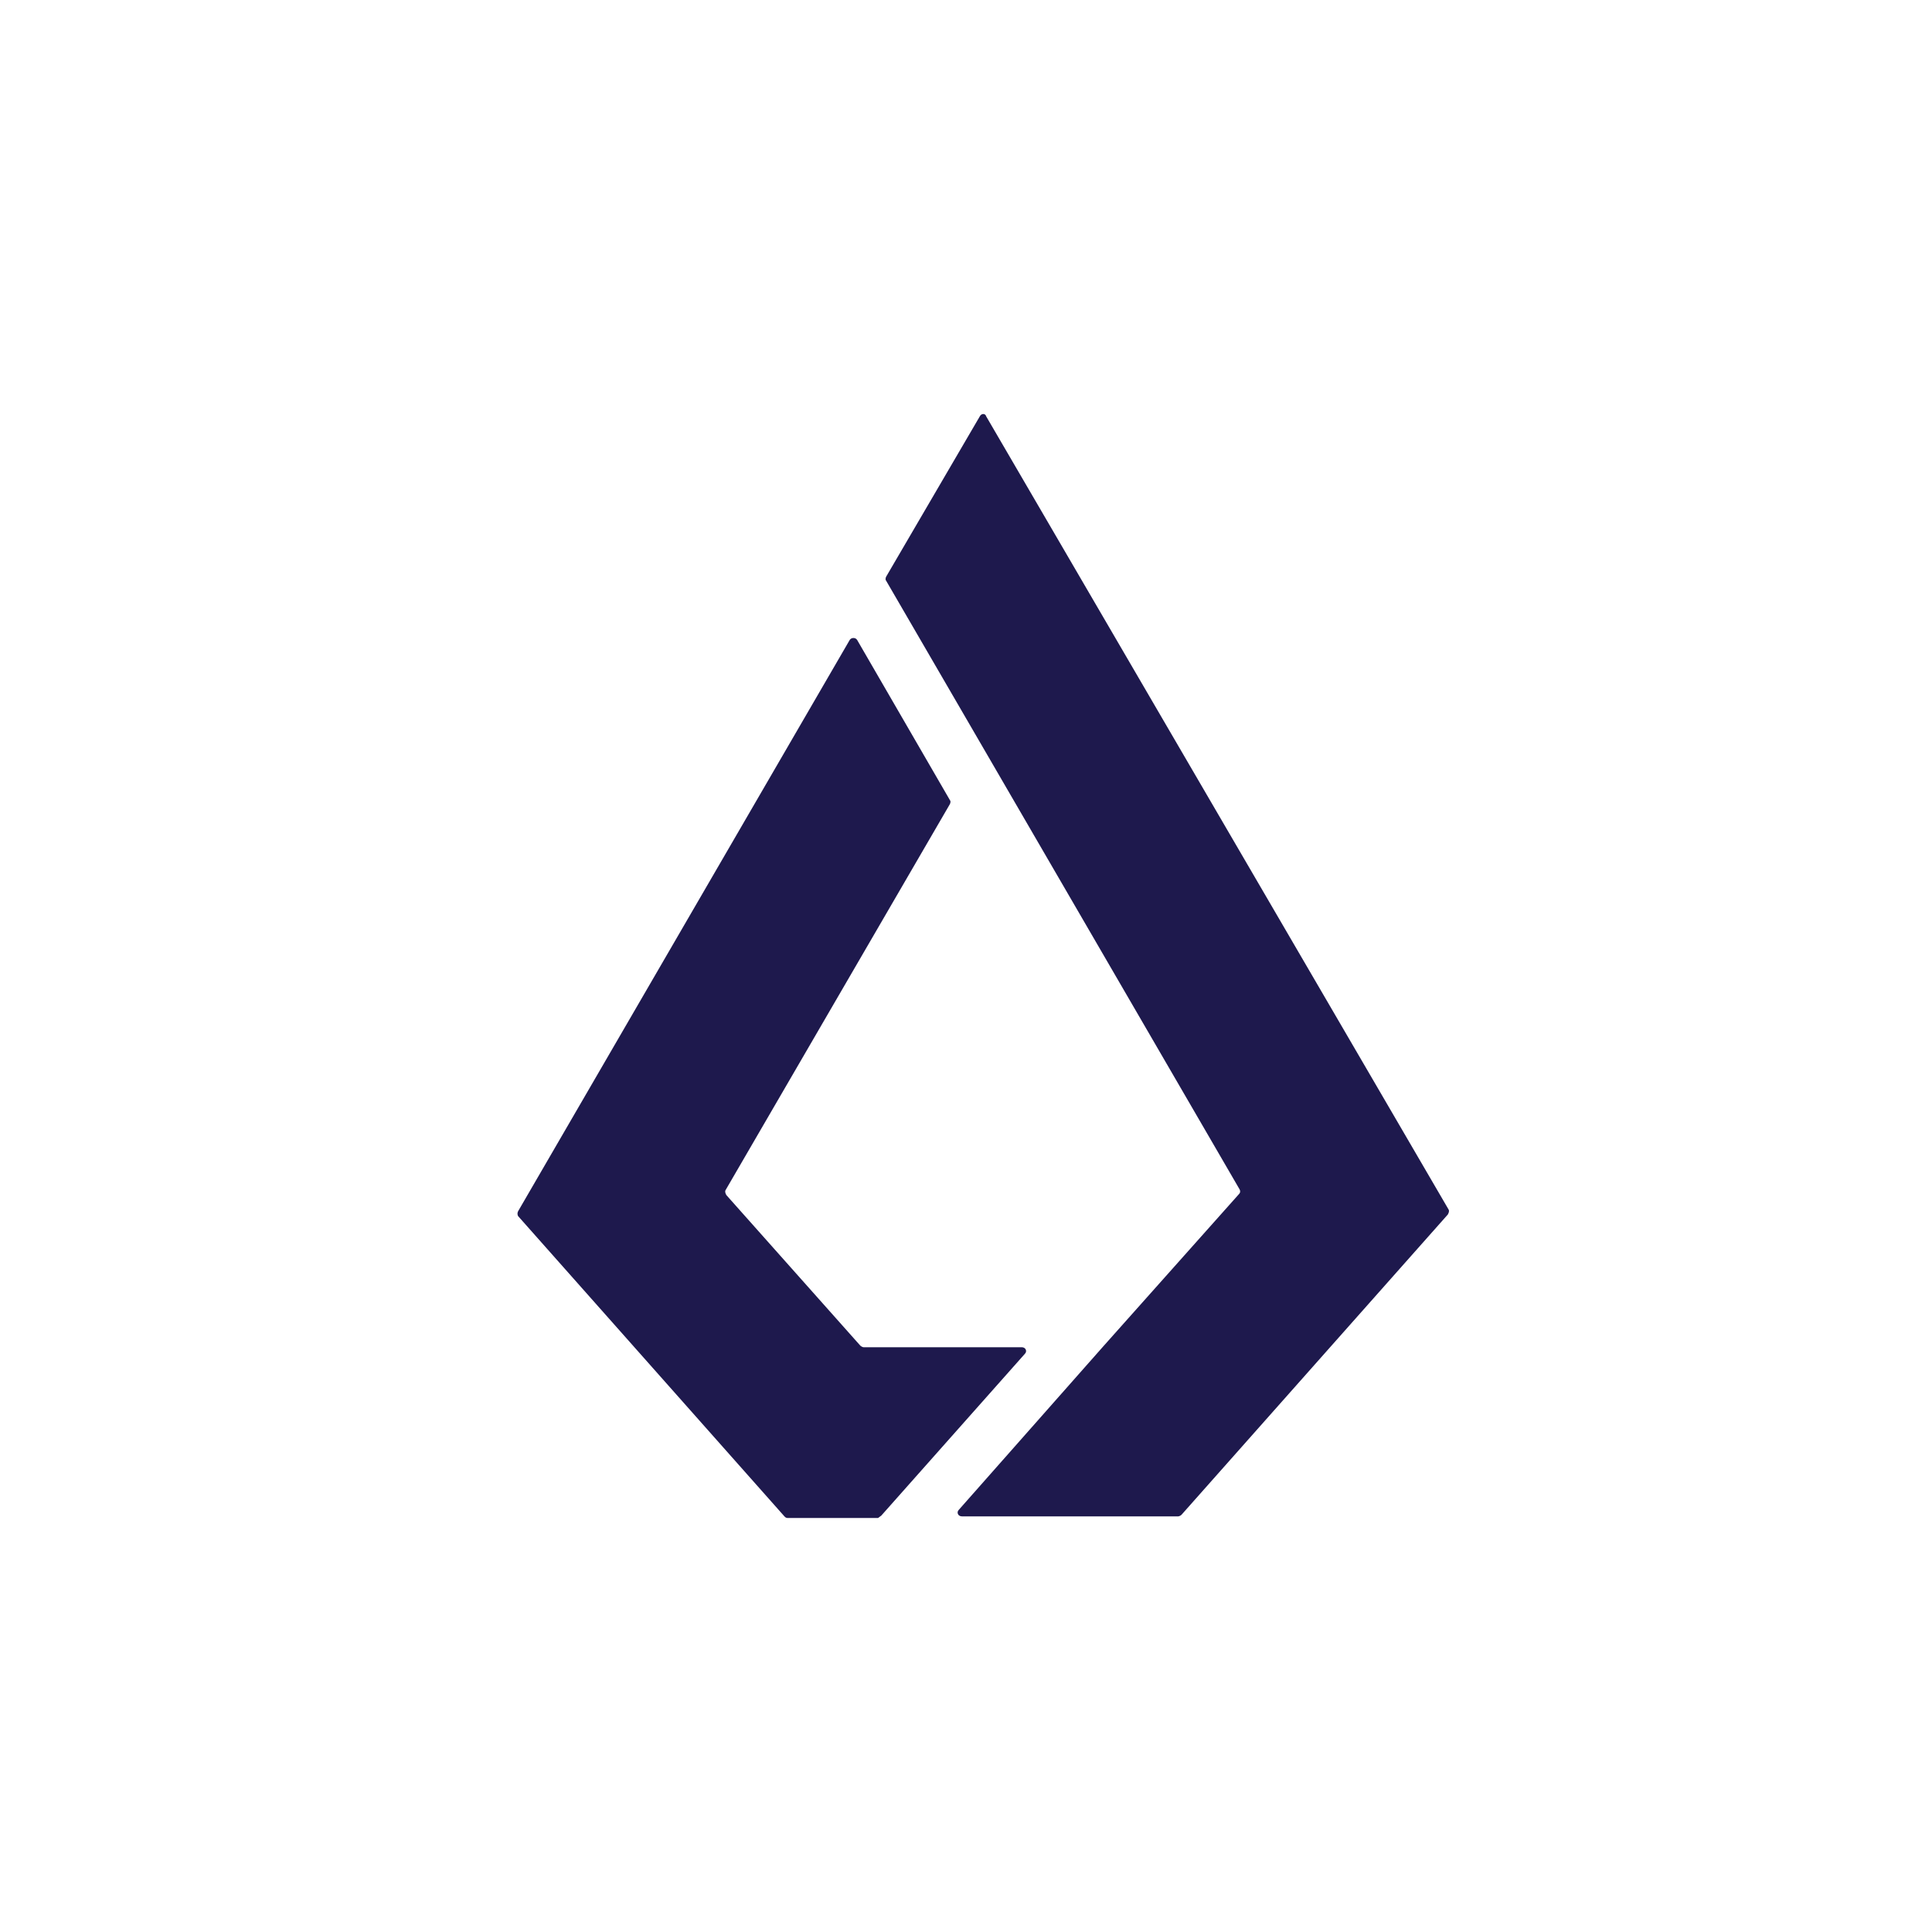
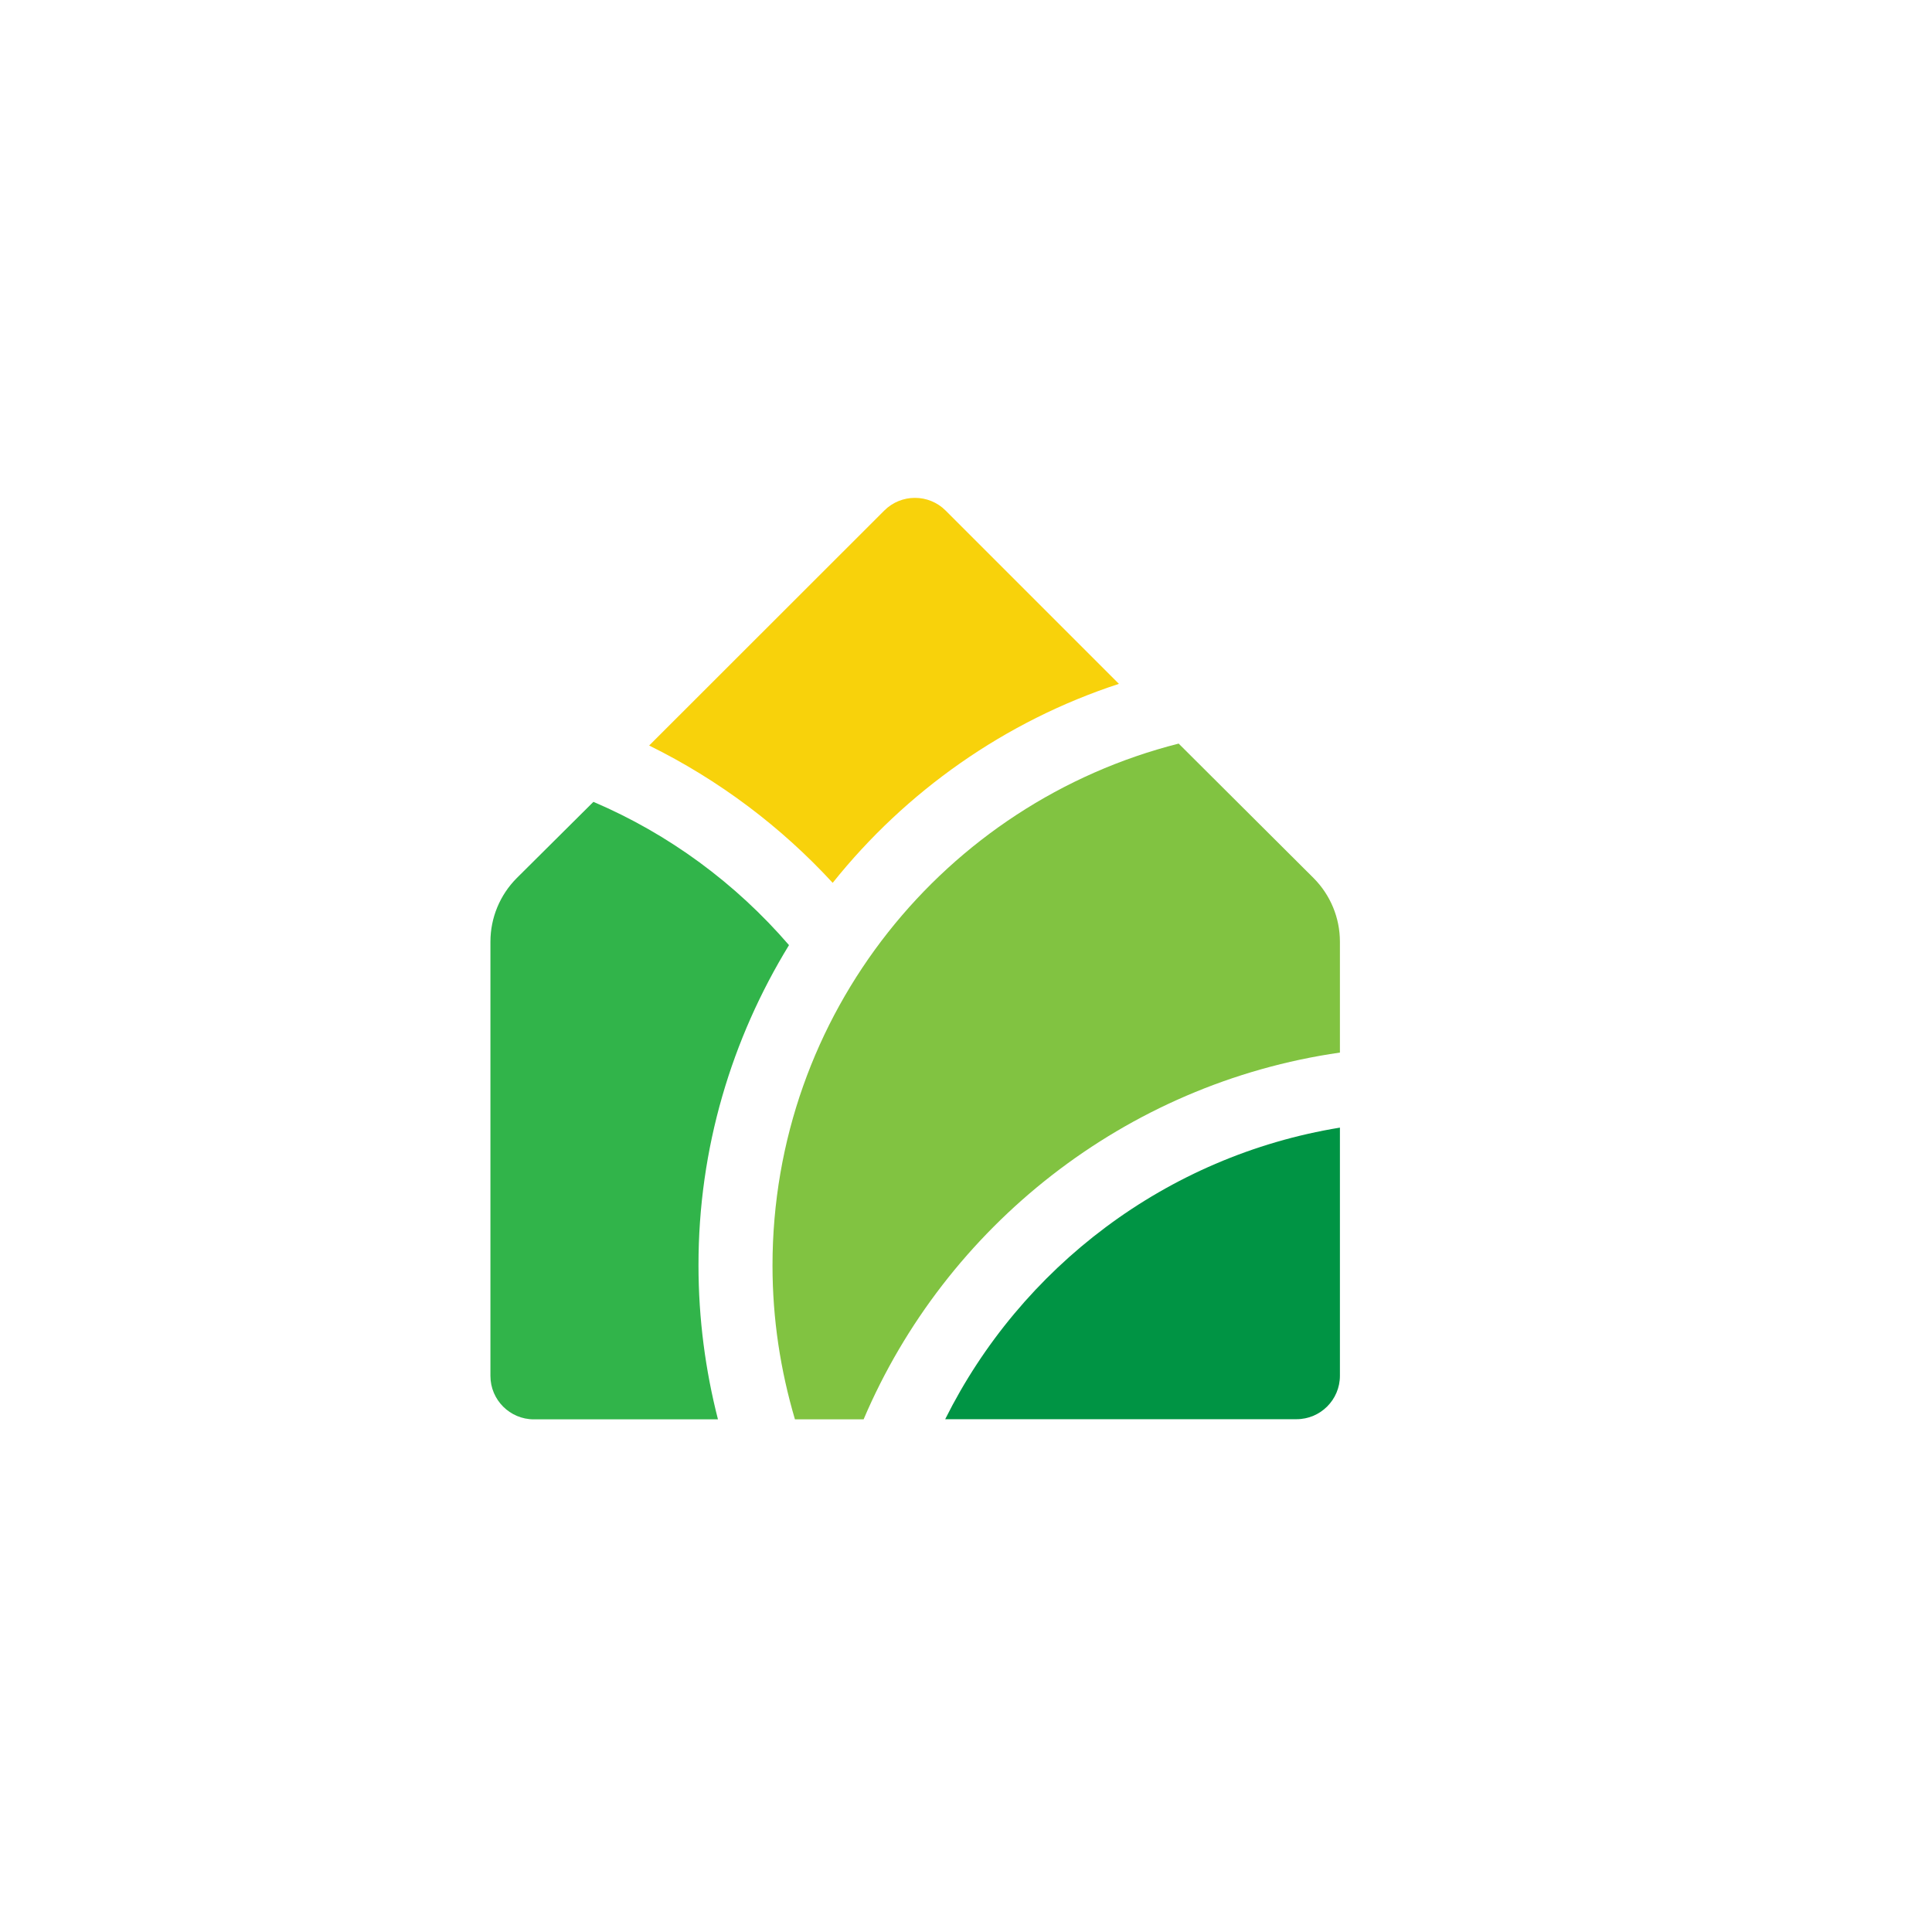
- <svg xmlns="http://www.w3.org/2000/svg" width="56" height="56" viewBox="0 0 56 56">
-   <path fill="#1E194D" fill-rule="nonzero" d="M25.545 43.93c-.024.023-.07.047-.094.07h-2.62c-.047 0-.07-.023-.094-.047l-7.72-8.704a.15.15 0 0 1 0-.14l9.615-16.564c.047-.07.164-.07.21 0l2.691 4.646c.023.023.023.07 0 .117l-6.503 11.19c-.024.047 0 .094.023.141l3.883 4.364c.024.023.07.047.094.047h4.585c.117 0 .164.117.094.188l-4.164 4.692zm2.854-31.86c.046-.093.163-.093.187 0L41.99 35.062c.024.047 0 .093-.023.14l-7.72 8.704a.177.177 0 0 1-.094.047h-6.269c-.117 0-.164-.117-.094-.188l4.188-4.739 3.93-4.41c.047-.047.047-.094.023-.14l-7.439-12.81-2.807-4.833c-.023-.024-.023-.07 0-.117l2.714-4.646z" />
+ <svg xmlns="http://www.w3.org/2000/svg" width="70" height="70" viewBox="30 0 130 63">
+   <path d="M86.03 25.905C90.95 19.745 97.62 15.025 105.29 12.515L93.63 0.855C92.49 -0.285 90.64 -0.285 89.5 0.855L73.68 16.665C78.37 18.975 82.55 22.125 86.03 25.905Z" fill="#F8D20B" />
+   <path d="M83.09 30.095C79.51 25.945 75.02 22.625 69.93 20.455L64.78 25.575C63.64 26.715 63 28.255 63 29.865V59.085C63 60.695 64.31 62.005 65.92 62.005H78.31C77.47 58.725 77 55.245 77 51.655C76.99 43.755 79.24 36.385 83.09 30.095Z" fill="#31B44A" />
+   <path d="M109.31 16.535C93.6 20.515 81.98 34.715 81.98 51.655C81.98 55.275 82.52 58.715 83.49 62.005H88.11C93.64 49.015 105.7 39.405 120.16 37.325V29.865C120.16 28.255 119.52 26.715 118.38 25.575L109.31 16.535Z" fill="#81C341" />
+   <path d="M93.6 61.995H117.24C118.85 61.995 120.16 60.685 120.16 59.075V42.375C108.47 44.285 98.69 51.785 93.6 61.995Z" fill="#009444" />
</svg>
